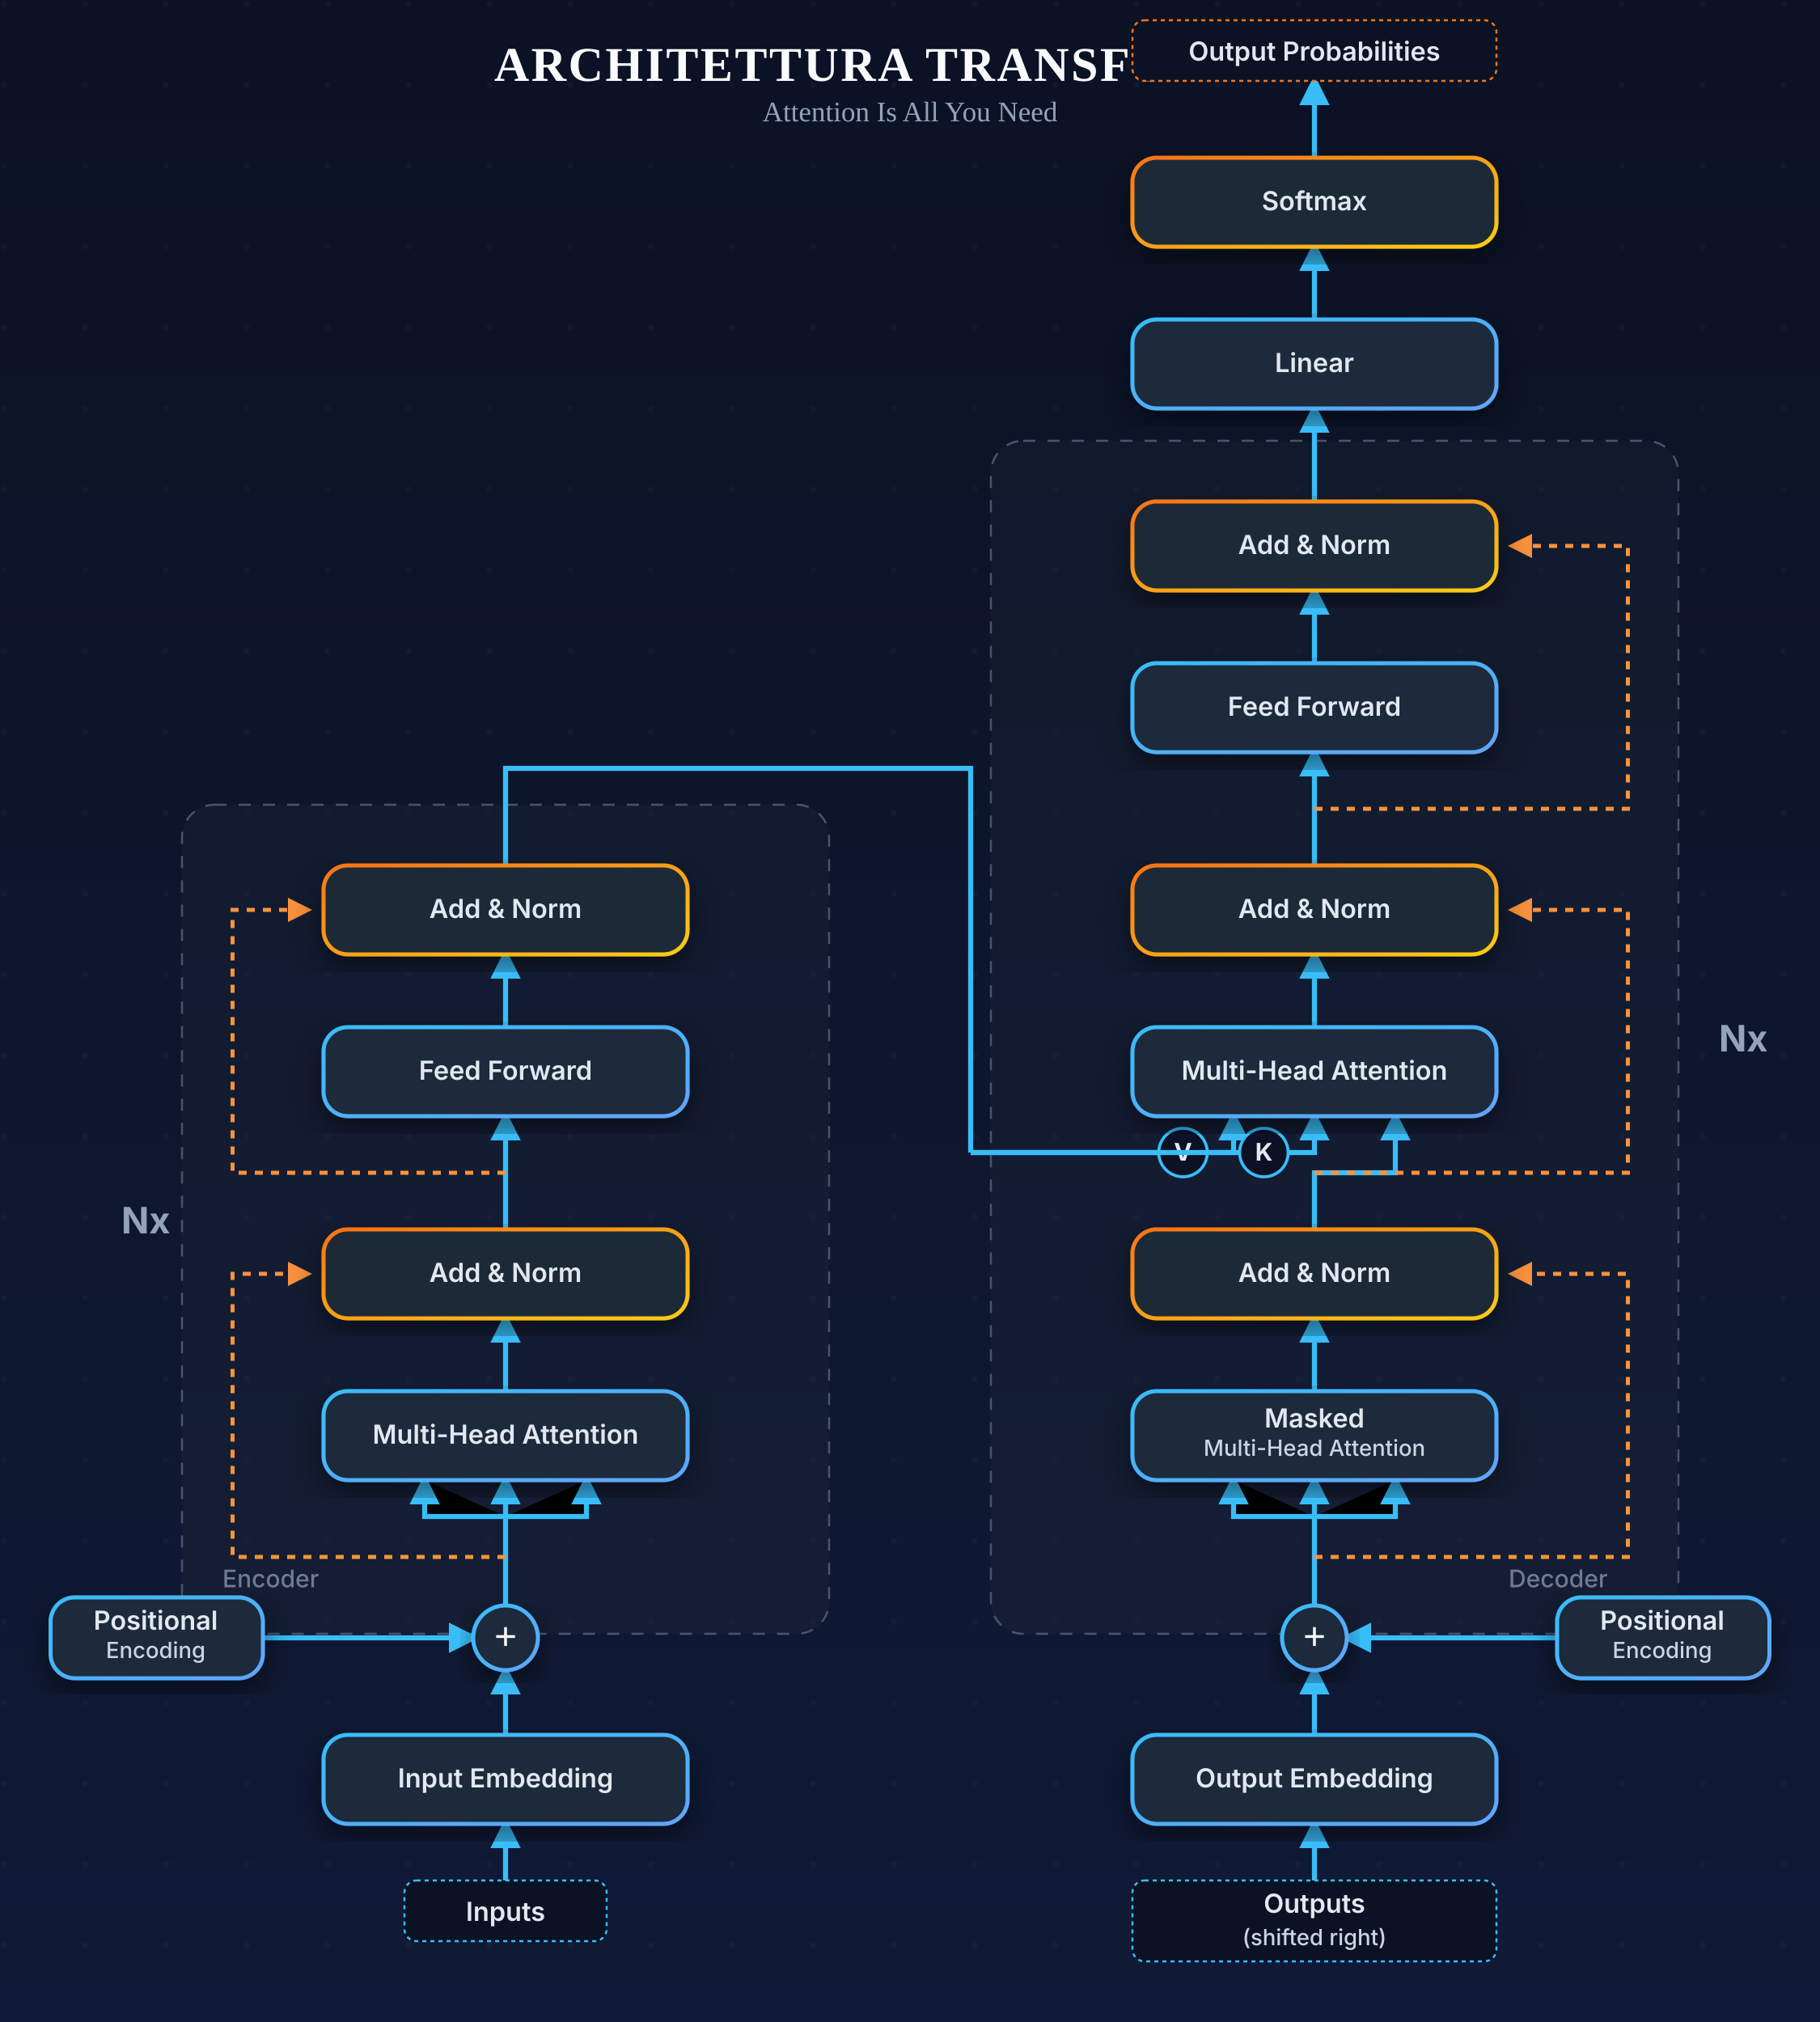
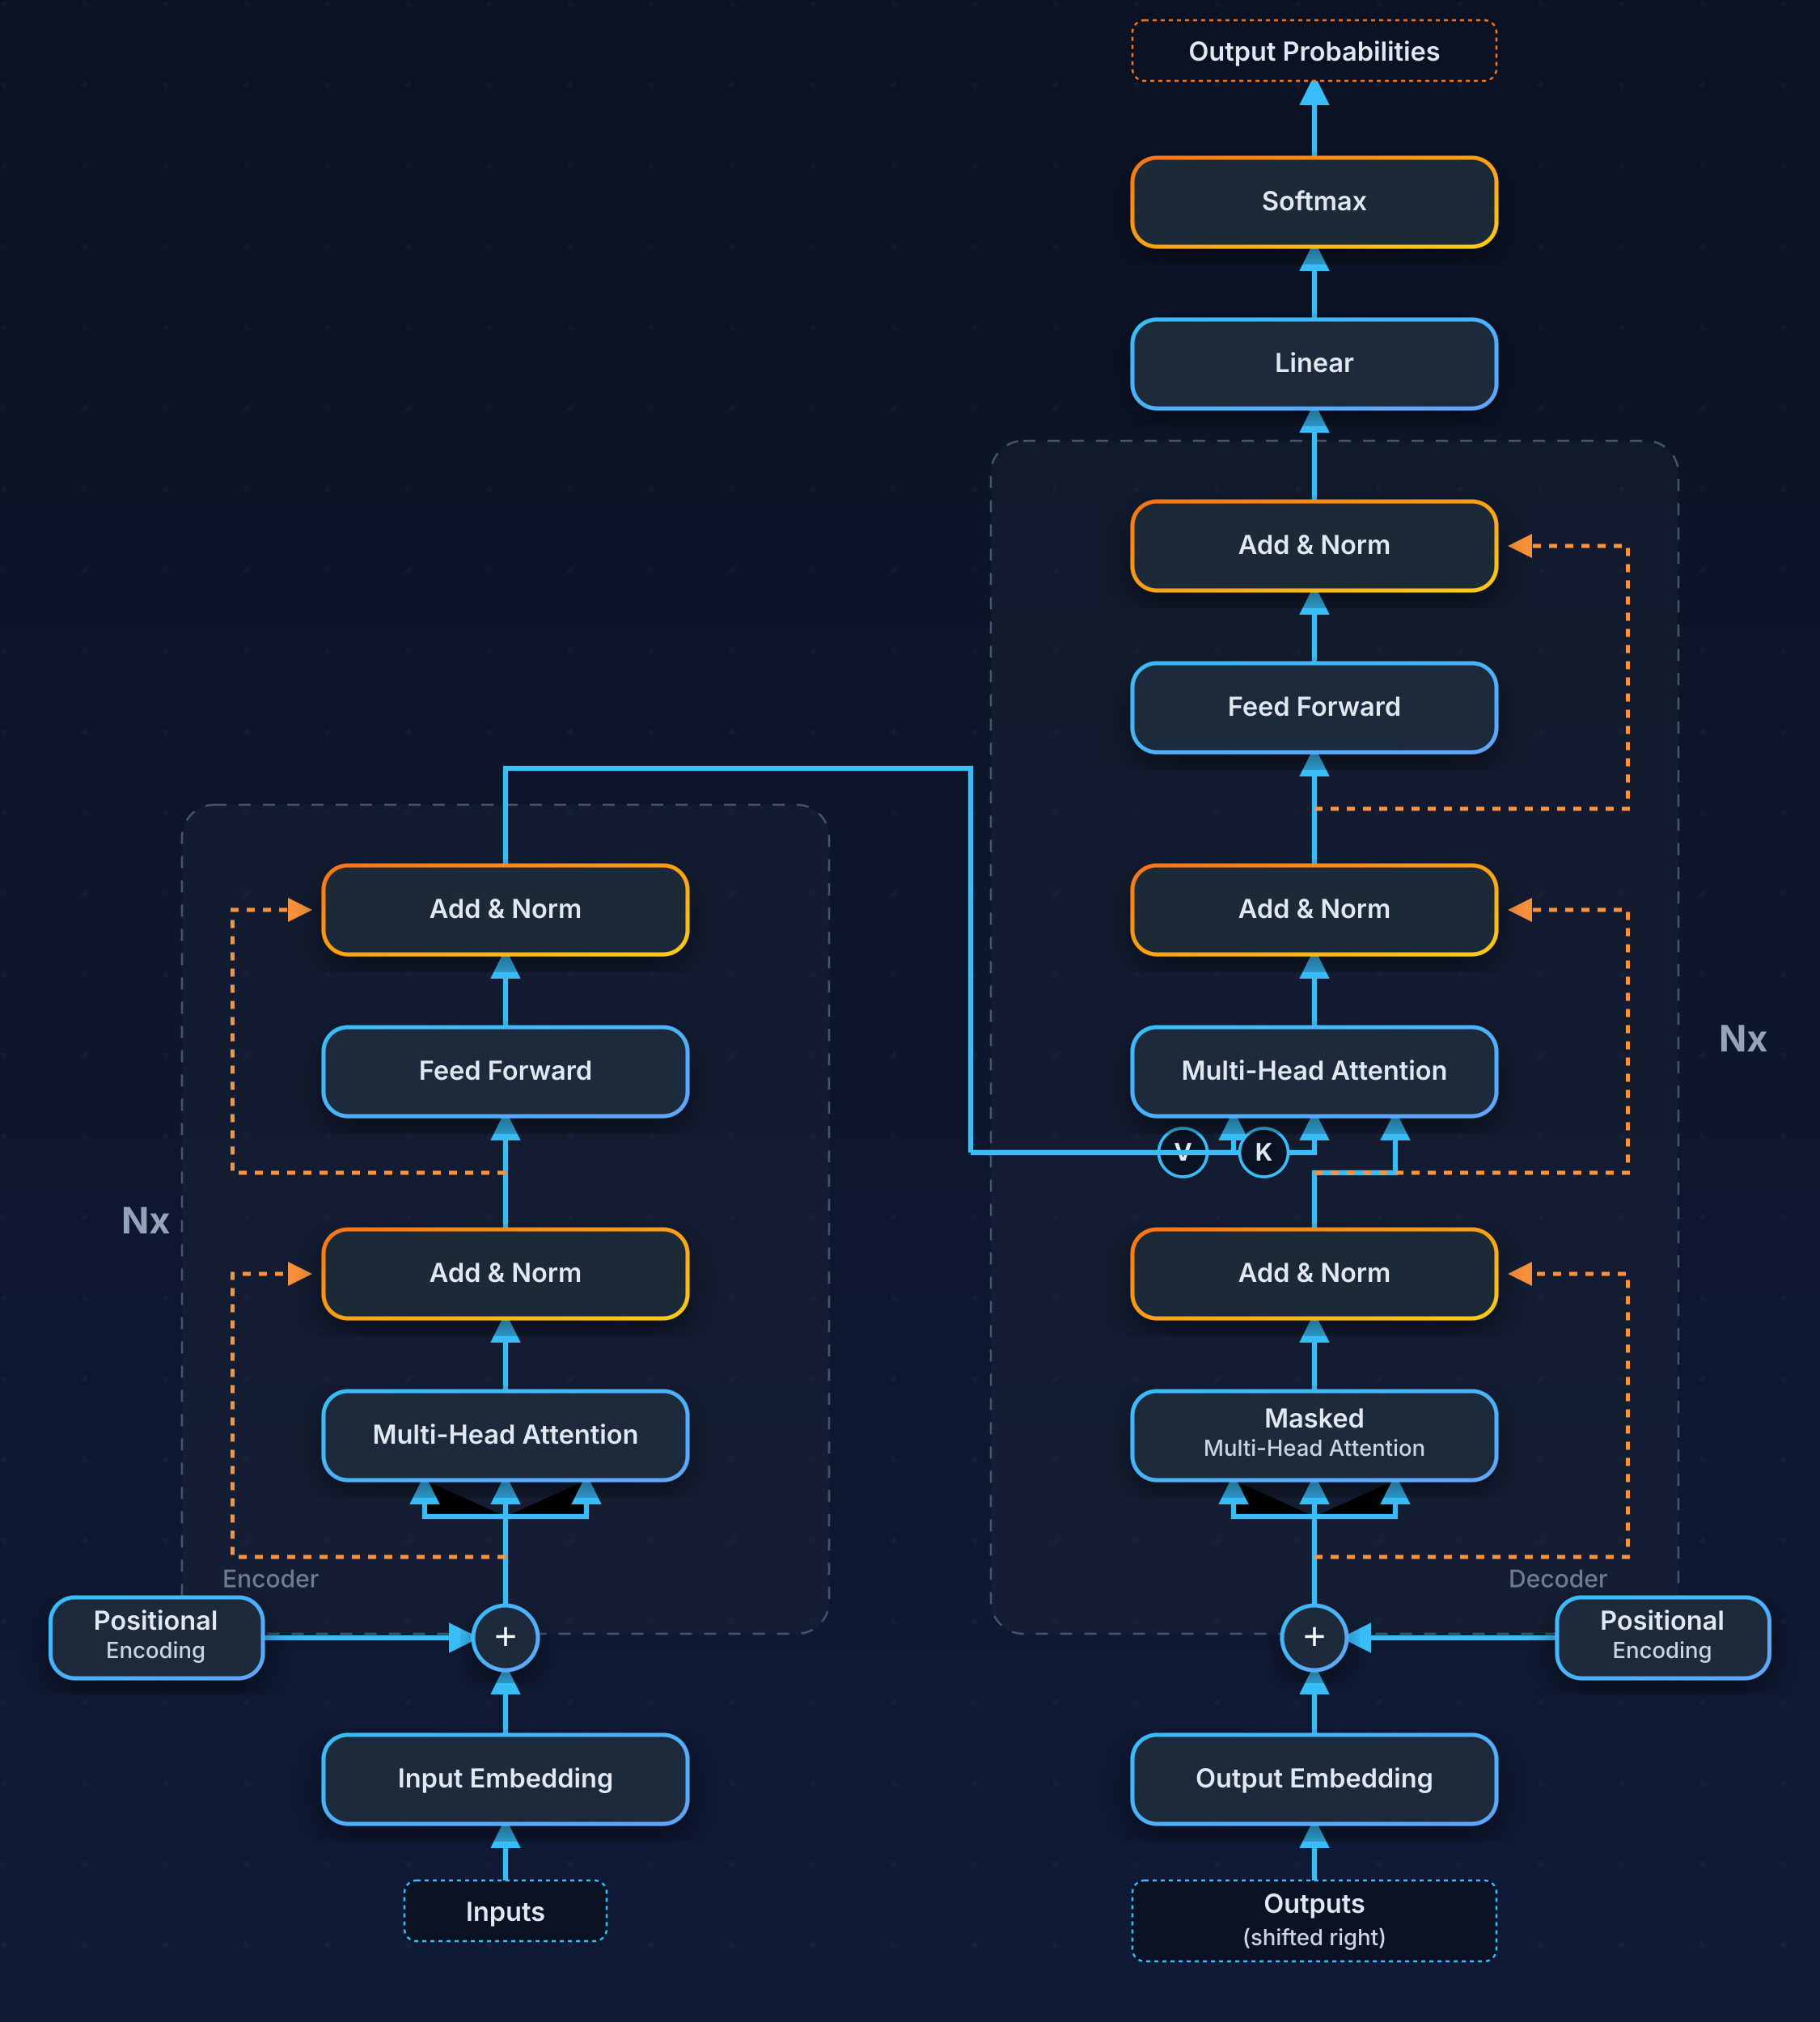
<svg xmlns="http://www.w3.org/2000/svg" id="transformer-svg" viewBox="0 0 900 1000">
  <defs>
    <style>
                    .title {
                        fill: #e2e8f0;
                        font-family: "Inter", "Segoe UI", Roboto, Helvetica, Arial, sans-serif;
                        font-size: 13px;
                        font-weight: 600;
                    }
                    .desc {
                        fill: #cbd5e1;
                        font-family: "Inter", "Segoe UI", Roboto, Helvetica, Arial, sans-serif;
                        font-size: 11px;
                        font-weight: 500;
                    }
                    .detail {
                        fill: #94a3b8;
                        font-family: "Inter", "Segoe UI", Roboto, Helvetica, Arial, sans-serif;
                        font-size: 12px;
                        font-weight: 500;
                    }
                    .nx-label {
                        fill: #94a3b8;
                        font-family: "Inter", "Segoe UI", Roboto, Helvetica, Arial, sans-serif;
                        font-size: 18px;
                        font-weight: 700;
                    }
                    .small-label {
                        fill: #e2e8f0;
                        font-family: "Inter", "Segoe UI", Roboto, Helvetica, Arial, sans-serif;
                        font-size: 12px;
                        font-weight: 700;
                    }
                </style>
    <linearGradient id="cyan-grad" x1="0%" y1="0%" x2="100%" y2="100%">
      <stop offset="0%" stop-color="#38bdf8" />
      <stop offset="100%" stop-color="#60a5fa" />
    </linearGradient>
    <linearGradient id="orange-grad" x1="0%" y1="0%" x2="100%" y2="100%">
      <stop offset="0%" stop-color="#f97316" />
      <stop offset="100%" stop-color="#facc15" />
    </linearGradient>
    <linearGradient id="bg-grad" x1="0%" y1="0%" x2="0%" y2="100%">
      <stop offset="0%" stop-color="#0b1224" />
      <stop offset="100%" stop-color="#101a36" />
    </linearGradient>
    <filter id="shadow" x="-20%" y="-20%" width="140%" height="140%">
      <feDropShadow dx="0" dy="6" stdDeviation="8" flood-opacity="0.5" flood-color="#000" />
    </filter>
    <filter id="glow-cyan" x="-20%" y="-20%" width="140%" height="140%">
      <feDropShadow dx="0" dy="0" stdDeviation="6" flood-opacity="0.4" flood-color="#38bdf8" />
    </filter>
    <marker id="arrow-cyan" viewBox="0 0 10 10" refX="8" refY="5" markerWidth="6" markerHeight="6" orient="auto-start-reverse">
      <path d="M 0 0 L 10 5 L 0 10 z" fill="#38bdf8" />
    </marker>
    <marker id="arrow-orange" viewBox="0 0 10 10" refX="8" refY="5" markerWidth="6" markerHeight="6" orient="auto-start-reverse">
      <path d="M 0 0 L 10 5 L 0 10 z" fill="#fb923c" />
    </marker>
    <pattern id="grid" width="40" height="40" patternUnits="userSpaceOnUse">
      <circle cx="2" cy="2" r="1.5" fill="#cbd5f5" opacity="0.03" />
    </pattern>
  </defs>
  <rect width="100%" height="100%" fill="url(#bg-grad)" />
  <rect width="100%" height="100%" fill="url(#grid)" />
-   <text x="450" y="40" text-anchor="middle" font-size="24" font-weight="700" fill="#f8fafc" letter-spacing="1">ARCHITETTURA TRANSFORMER</text>
-   <text x="450" y="60" text-anchor="middle" font-size="14" fill="#94a3b8">Attention Is All You Need</text>
  <rect x="90" y="398" width="320" height="410" rx="16" fill="#1e293b" fill-opacity="0.3" stroke="#475569" stroke-dasharray="6 6" />
  <text x="60" y="610" class="nx-label">Nx</text>
  <text x="110" y="785" class="detail" fill="#cbd5f5" opacity="0.7">Encoder</text>
  <rect x="490" y="218" width="340" height="590" rx="16" fill="#1e293b" fill-opacity="0.3" stroke="#475569" stroke-dasharray="6 6" />
  <text x="850" y="520" class="nx-label">Nx</text>
  <text x="795" y="785" text-anchor="end" class="detail" fill="#cbd5f5" opacity="0.7">Decoder</text>
  <path d="M 250 930 L 250 902" stroke="#38bdf8" stroke-width="2.5" marker-end="url(#arrow-cyan)" />
  <path d="M 250 858 L 250 826" stroke="#38bdf8" stroke-width="2.5" marker-end="url(#arrow-cyan)" />
  <path d="M 130 810 L 234 810" stroke="#38bdf8" stroke-width="2.5" marker-end="url(#arrow-cyan)" />
  <path d="M 250 794 L 250 750" stroke="#38bdf8" stroke-width="2.5" />
  <path d="M 250 750 L 250 732" stroke="#38bdf8" stroke-width="2.5" marker-end="url(#arrow-cyan)" />
  <path d="M 250 750 L 210 750 L 210 732" stroke="#38bdf8" stroke-width="2.5" marker-end="url(#arrow-cyan)" />
  <path d="M 250 750 L 290 750 L 290 732" stroke="#38bdf8" stroke-width="2.5" marker-end="url(#arrow-cyan)" />
  <path d="M 250 688 L 250 652" stroke="#38bdf8" stroke-width="2.5" marker-end="url(#arrow-cyan)" />
  <path d="M 250 608 L 250 552" stroke="#38bdf8" stroke-width="2.5" marker-end="url(#arrow-cyan)" />
  <path d="M 250 508 L 250 472" stroke="#38bdf8" stroke-width="2.5" marker-end="url(#arrow-cyan)" />
  <path d="M 650 930 L 650 902" stroke="#38bdf8" stroke-width="2.5" marker-end="url(#arrow-cyan)" />
  <path d="M 650 858 L 650 826" stroke="#38bdf8" stroke-width="2.5" marker-end="url(#arrow-cyan)" />
  <path d="M 770 810 L 666 810" stroke="#38bdf8" stroke-width="2.5" marker-end="url(#arrow-cyan)" />
  <path d="M 650 794 L 650 750" stroke="#38bdf8" stroke-width="2.5" />
  <path d="M 650 750 L 650 732" stroke="#38bdf8" stroke-width="2.5" marker-end="url(#arrow-cyan)" />
  <path d="M 650 750 L 610 750 L 610 732" stroke="#38bdf8" stroke-width="2.5" marker-end="url(#arrow-cyan)" />
  <path d="M 650 750 L 690 750 L 690 732" stroke="#38bdf8" stroke-width="2.5" marker-end="url(#arrow-cyan)" />
  <path d="M 650 688 L 650 652" stroke="#38bdf8" stroke-width="2.5" marker-end="url(#arrow-cyan)" />
  <path d="M 650 608 L 650 580 L 690 580 L 690 552" fill="none" stroke="#38bdf8" stroke-width="2.5" marker-end="url(#arrow-cyan)" />
  <path d="M 650 508 L 650 472" stroke="#38bdf8" stroke-width="2.5" marker-end="url(#arrow-cyan)" />
  <path d="M 650 428 L 650 372" stroke="#38bdf8" stroke-width="2.5" marker-end="url(#arrow-cyan)" />
  <path d="M 650 328 L 650 292" stroke="#38bdf8" stroke-width="2.5" marker-end="url(#arrow-cyan)" />
  <path d="M 650 248 L 650 202" stroke="#38bdf8" stroke-width="2.5" marker-end="url(#arrow-cyan)" />
  <path d="M 650 158 L 650 122" stroke="#38bdf8" stroke-width="2.5" marker-end="url(#arrow-cyan)" />
  <path d="M 650 78 L 650 40" stroke="#38bdf8" stroke-width="2.5" marker-end="url(#arrow-cyan)" />
  <path d="M 250 428 L 250 380 L 480 380 L 480 570" fill="none" stroke="#38bdf8" stroke-width="2.5" />
  <path d="M 480 570 L 610 570 L 610 552" fill="none" stroke="#38bdf8" stroke-width="2.5" marker-end="url(#arrow-cyan)" />
  <circle cx="585" cy="570" r="12" fill="#0b1224" stroke="#38bdf8" stroke-width="1.5" />
  <text x="585" y="574" text-anchor="middle" class="small-label">V</text>
  <path d="M 480 570 L 650 570 L 650 552" fill="none" stroke="#38bdf8" stroke-width="2.5" marker-end="url(#arrow-cyan)" />
  <circle cx="625" cy="570" r="12" fill="#0b1224" stroke="#38bdf8" stroke-width="1.5" />
  <text x="625" y="574" text-anchor="middle" class="small-label">K</text>
  <path d="M 250 770 L 115 770 L 115 630 L 152 630" fill="none" stroke="#fb923c" stroke-width="2" stroke-dasharray="4 4" marker-end="url(#arrow-orange)" />
  <path d="M 250 580 L 115 580 L 115 450 L 152 450" fill="none" stroke="#fb923c" stroke-width="2" stroke-dasharray="4 4" marker-end="url(#arrow-orange)" />
  <path d="M 650 770 L 805 770 L 805 630 L 748 630" fill="none" stroke="#fb923c" stroke-width="2" stroke-dasharray="4 4" marker-end="url(#arrow-orange)" />
  <path d="M 650 580 L 805 580 L 805 450 L 748 450" fill="none" stroke="#fb923c" stroke-width="2" stroke-dasharray="4 4" marker-end="url(#arrow-orange)" />
  <path d="M 650 400 L 805 400 L 805 270 L 748 270" fill="none" stroke="#fb923c" stroke-width="2" stroke-dasharray="4 4" marker-end="url(#arrow-orange)" />
  <rect x="25" y="790" width="105" height="40" rx="12" fill="#1e293b" stroke="url(#cyan-grad)" stroke-width="2" filter="url(#shadow)" />
  <text x="77" y="806" text-anchor="middle" class="title">Positional</text>
  <text x="77" y="820" text-anchor="middle" class="desc">Encoding</text>
  <circle cx="250" cy="810" r="16" fill="#1e293b" stroke="url(#cyan-grad)" stroke-width="2" filter="url(#shadow)" />
  <text x="250" y="816" text-anchor="middle" font-size="20" font-weight="bold" fill="#f8fafc">+</text>
  <rect x="160" y="858" width="180" height="44" rx="12" fill="#1e293b" stroke="url(#cyan-grad)" stroke-width="2" filter="url(#shadow)" />
  <text x="250" y="884" text-anchor="middle" class="title">Input Embedding</text>
  <rect x="160" y="688" width="180" height="44" rx="12" fill="#1e293b" stroke="url(#cyan-grad)" stroke-width="2" filter="url(#shadow)" />
  <text x="250" y="714" text-anchor="middle" class="title">Multi-Head Attention</text>
  <rect x="160" y="608" width="180" height="44" rx="12" fill="#1f2937" stroke="url(#orange-grad)" stroke-width="2" filter="url(#shadow)" />
  <text x="250" y="634" text-anchor="middle" class="title">Add &amp; Norm</text>
  <rect x="160" y="508" width="180" height="44" rx="12" fill="#1e293b" stroke="url(#cyan-grad)" stroke-width="2" filter="url(#shadow)" />
  <text x="250" y="534" text-anchor="middle" class="title">Feed Forward</text>
  <rect x="160" y="428" width="180" height="44" rx="12" fill="#1f2937" stroke="url(#orange-grad)" stroke-width="2" filter="url(#shadow)" />
  <text x="250" y="454" text-anchor="middle" class="title">Add &amp; Norm</text>
  <rect x="770" y="790" width="105" height="40" rx="12" fill="#1e293b" stroke="url(#cyan-grad)" stroke-width="2" filter="url(#shadow)" />
  <text x="822" y="806" text-anchor="middle" class="title">Positional</text>
  <text x="822" y="820" text-anchor="middle" class="desc">Encoding</text>
  <circle cx="650" cy="810" r="16" fill="#1e293b" stroke="url(#cyan-grad)" stroke-width="2" filter="url(#shadow)" />
  <text x="650" y="816" text-anchor="middle" font-size="20" font-weight="bold" fill="#f8fafc">+</text>
  <rect x="560" y="858" width="180" height="44" rx="12" fill="#1e293b" stroke="url(#cyan-grad)" stroke-width="2" filter="url(#shadow)" />
  <text x="650" y="884" text-anchor="middle" class="title">Output Embedding</text>
  <rect x="560" y="688" width="180" height="44" rx="12" fill="#1e293b" stroke="url(#cyan-grad)" stroke-width="2" filter="url(#shadow)" />
  <text x="650" y="706" text-anchor="middle" class="title">Masked</text>
  <text x="650" y="720" text-anchor="middle" class="desc">Multi-Head Attention</text>
  <rect x="560" y="608" width="180" height="44" rx="12" fill="#1f2937" stroke="url(#orange-grad)" stroke-width="2" filter="url(#shadow)" />
  <text x="650" y="634" text-anchor="middle" class="title">Add &amp; Norm</text>
  <rect x="560" y="508" width="180" height="44" rx="12" fill="#1e293b" stroke="url(#cyan-grad)" stroke-width="2" filter="url(#shadow)" />
  <text x="650" y="534" text-anchor="middle" class="title">Multi-Head Attention</text>
  <rect x="560" y="428" width="180" height="44" rx="12" fill="#1f2937" stroke="url(#orange-grad)" stroke-width="2" filter="url(#shadow)" />
  <text x="650" y="454" text-anchor="middle" class="title">Add &amp; Norm</text>
  <rect x="560" y="328" width="180" height="44" rx="12" fill="#1e293b" stroke="url(#cyan-grad)" stroke-width="2" filter="url(#shadow)" />
  <text x="650" y="354" text-anchor="middle" class="title">Feed Forward</text>
  <rect x="560" y="248" width="180" height="44" rx="12" fill="#1f2937" stroke="url(#orange-grad)" stroke-width="2" filter="url(#shadow)" />
  <text x="650" y="274" text-anchor="middle" class="title">Add &amp; Norm</text>
  <rect x="560" y="158" width="180" height="44" rx="12" fill="#1e293b" stroke="url(#cyan-grad)" stroke-width="2" filter="url(#shadow)" />
  <text x="650" y="184" text-anchor="middle" class="title">Linear</text>
  <rect x="560" y="78" width="180" height="44" rx="12" fill="#1f2937" stroke="url(#orange-grad)" stroke-width="2" filter="url(#shadow)" />
  <text x="650" y="104" text-anchor="middle" class="title">Softmax</text>
  <rect x="200" y="930" width="100" height="30" rx="6" fill="#0b1224" stroke="#38bdf8" stroke-dasharray="2 2" />
  <text x="250" y="950" text-anchor="middle" class="title" fill="#38bdf8">Inputs</text>
  <rect x="560" y="930" width="180" height="40" rx="6" fill="#0b1224" stroke="#38bdf8" stroke-dasharray="2 2" />
  <text x="650" y="946" text-anchor="middle" class="title" fill="#38bdf8">Outputs</text>
  <text x="650" y="962" text-anchor="middle" class="desc">(shifted right)</text>
  <rect x="560" y="10" width="180" height="30" rx="6" fill="#0b1224" stroke="#f97316" stroke-dasharray="2 2" />
  <text x="650" y="30" text-anchor="middle" class="title" fill="#f97316">Output Probabilities</text>
</svg>
